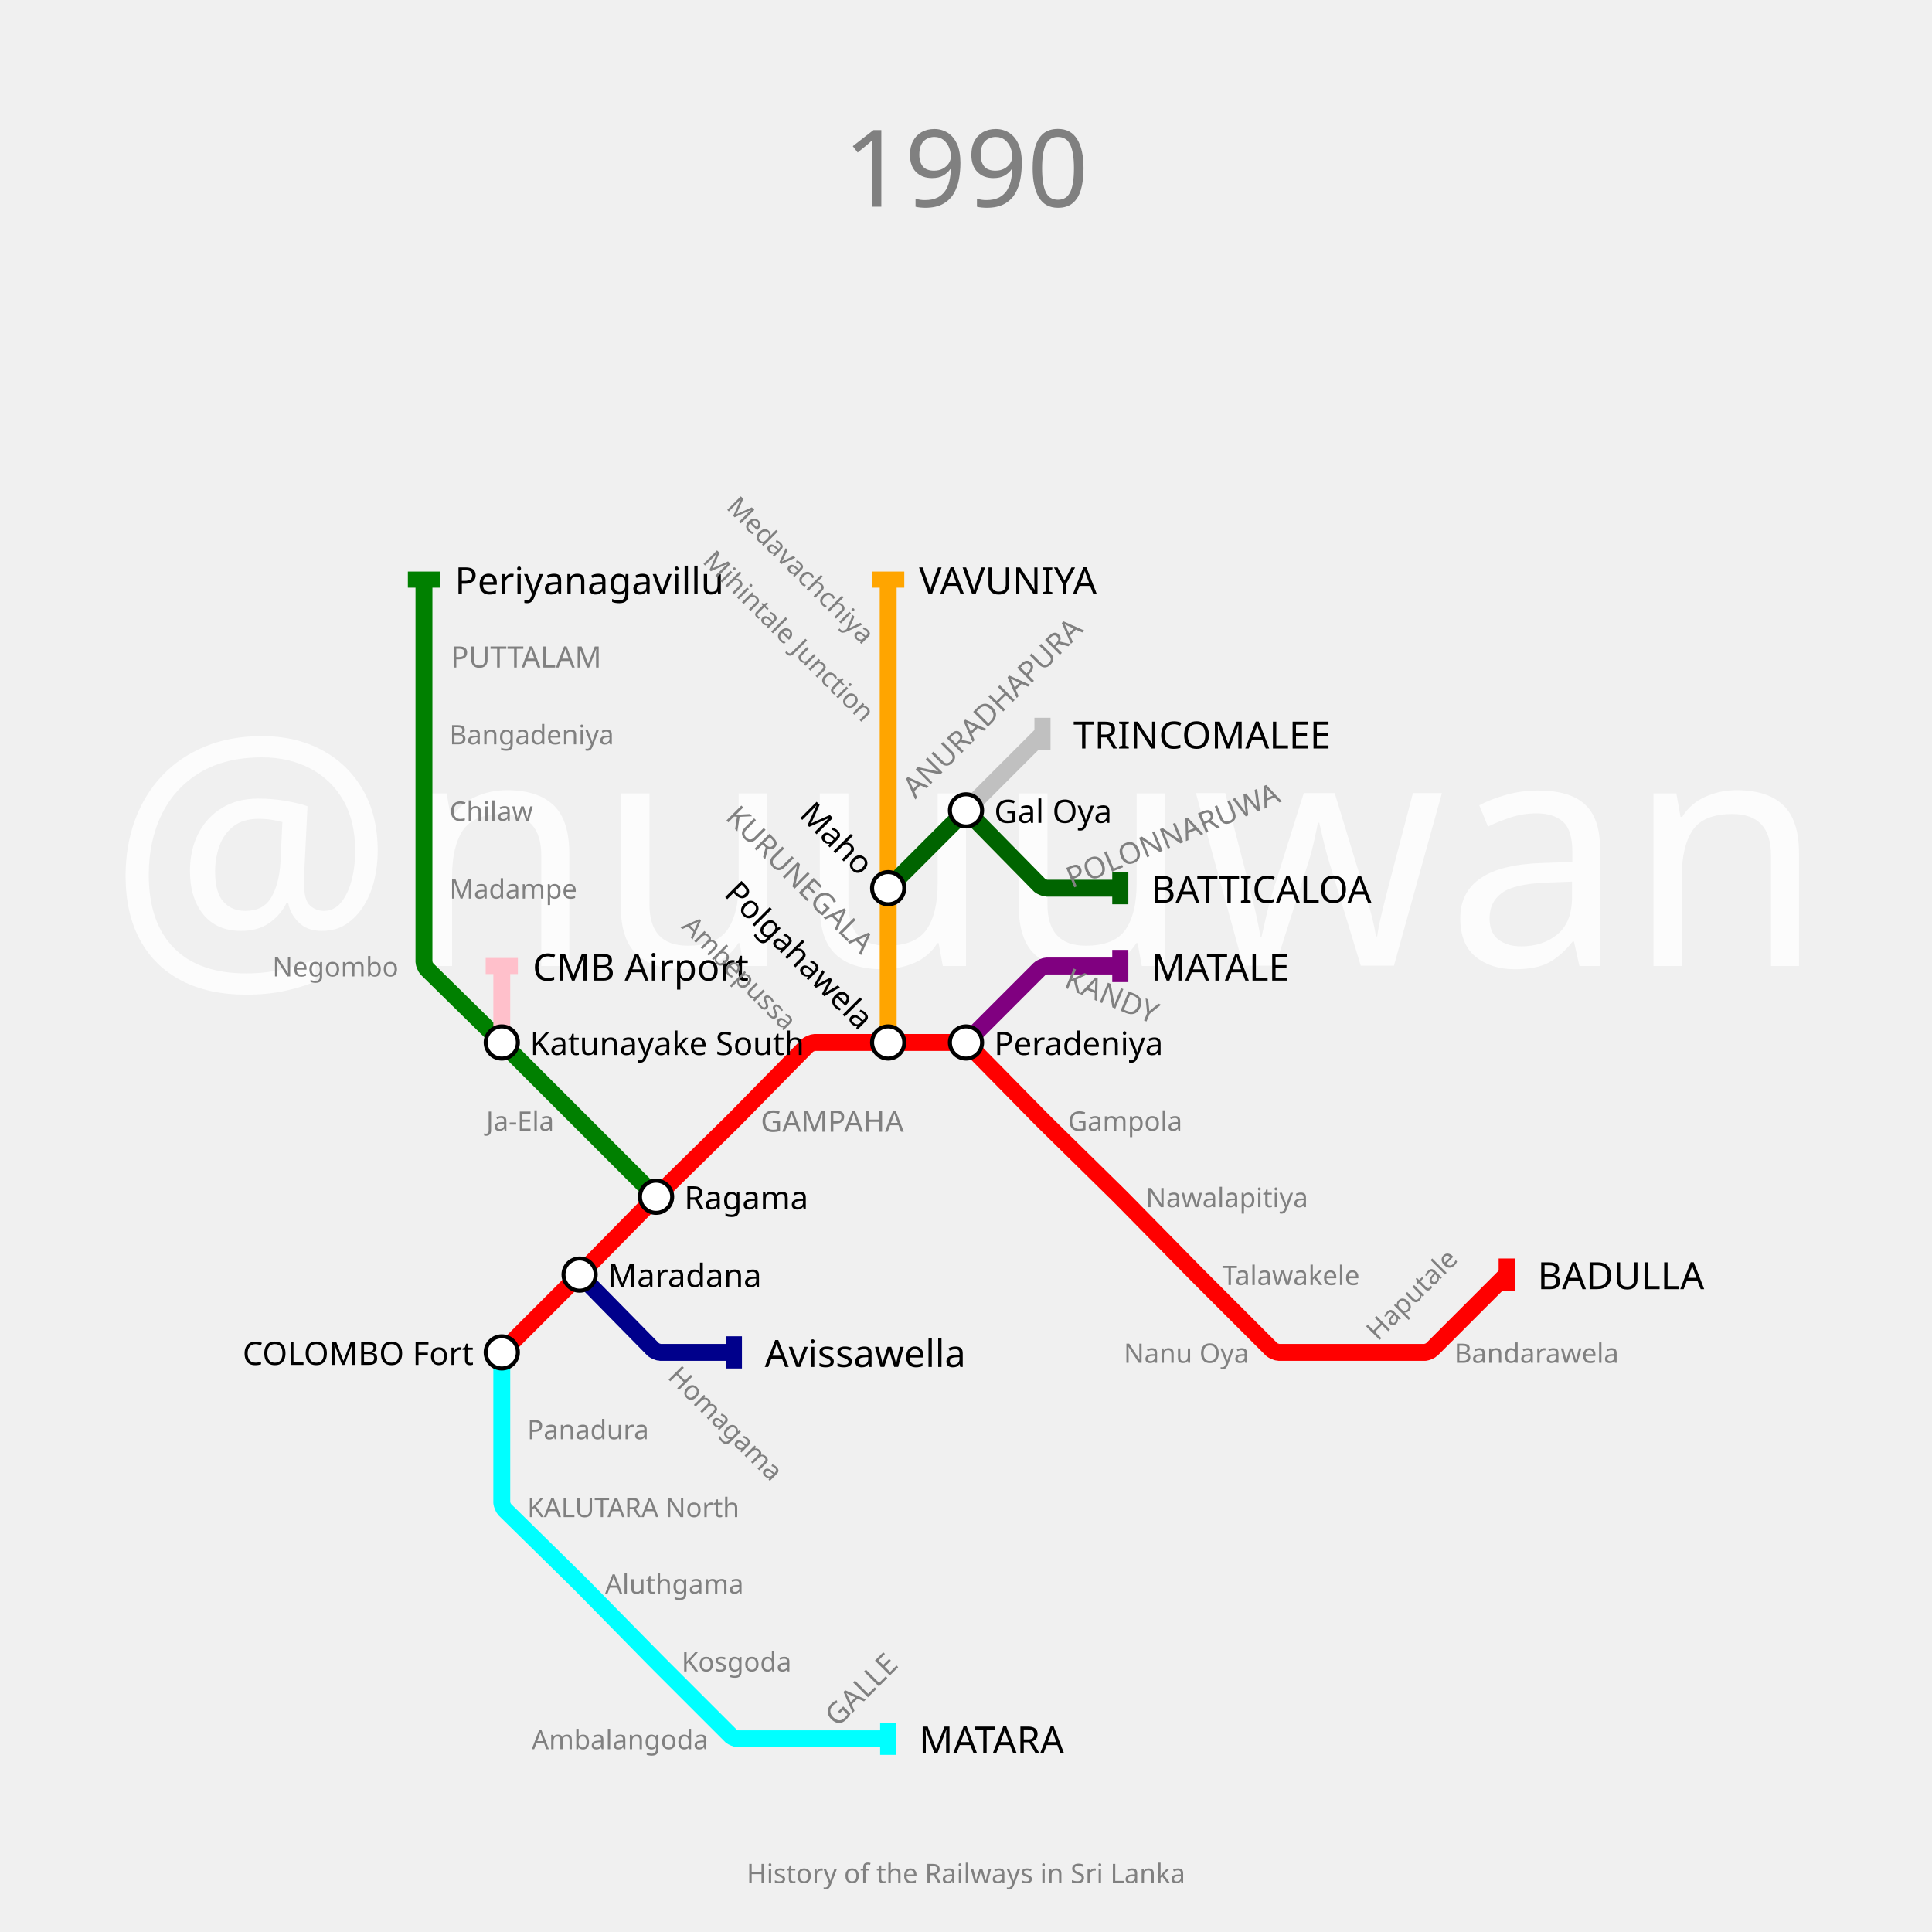
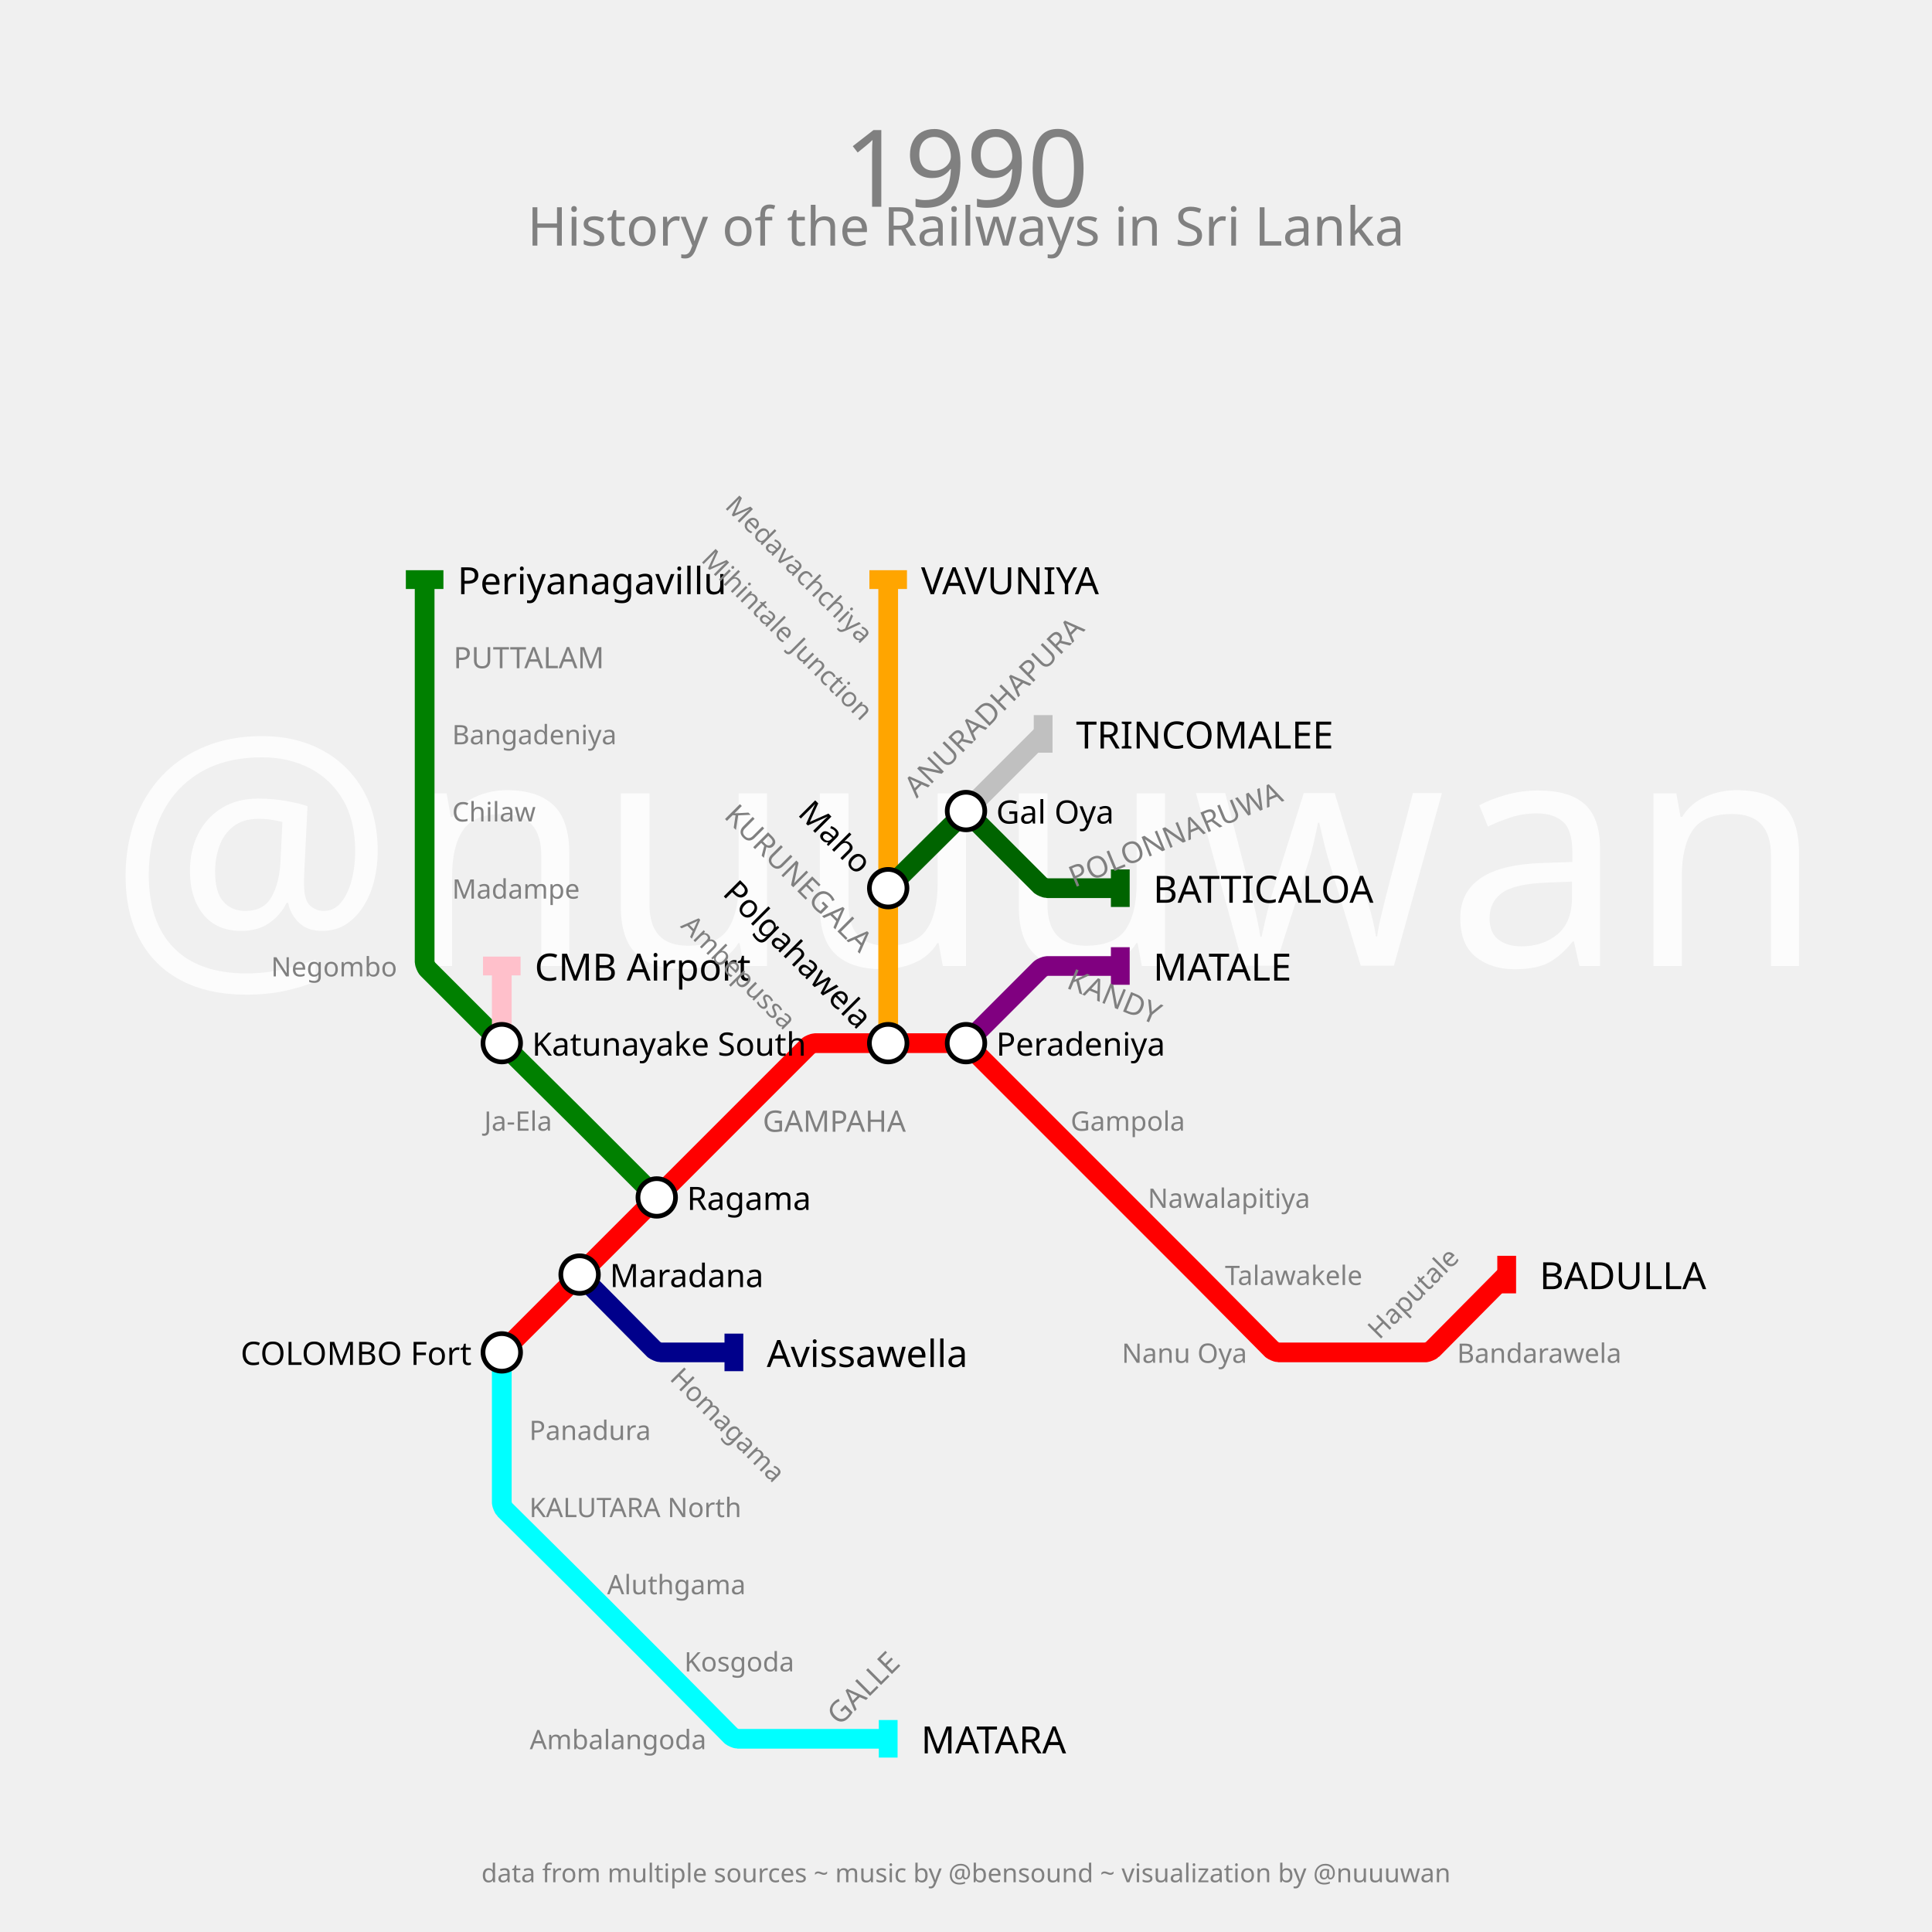
- <svg xmlns="http://www.w3.org/2000/svg" width="1440" height="1440" padding="144">
-   <text fill="#fcfcfc" stroke="none" font-size="240.0" font-family="p22" x="720.0" y="720.0" text-anchor="middle" dominant-baseline="center">@nuuuwan</text>
-   <text fill="gray" stroke="none" font-size="80" font-family="p22" x="720.0" y="92.0" text-anchor="middle" dominant-baseline="hanging">1990</text>
-   <text fill="gray" stroke="none" font-size="20" font-family="p22" x="720.0" y="1388.0" text-anchor="middle" dominant-baseline="text-top">History of the Railways in Sri Lanka</text>
+ <svg xmlns="http://www.w3.org/2000/svg" width="2880" height="2880" padding="288">
+   <text fill="#fcfcfc" stroke="none" font-size="480.0" font-family="p22" x="1440.0" y="1440.0" text-anchor="middle" dominant-baseline="center">@nuuuwan</text>
+   <text fill="gray" stroke="none" font-size="160" font-family="p22" x="1440.0" y="184.0" text-anchor="middle" dominant-baseline="hanging">1990</text>
+   <text fill="gray" stroke="none" font-size="80" font-family="p22" x="1440.0" y="304.0" text-anchor="middle" dominant-baseline="hanging">History of the Railways in Sri Lanka</text>
+   <text fill="gray" stroke="none" font-size="38.4" font-family="p22" x="1440.0" y="2776.0" text-anchor="middle" dominant-baseline="text-top">data from multiple sources ~ music by @bensound ~ visualization by @nuuuwan</text>
  <g>
-     <path fill="none" stroke-width="12.6" stroke-opacity="1" d="M 374.0,1008.0 L 429.125,952.875 C 430.083,951.917 433.9,948.067 434.85,947.1 L 486.293,894.755 C 487.195,893.837 490.837,890.195 491.755,889.293 L 544.238,837.715 C 545.159,836.81 548.81,833.159 549.715,832.238 L 601.967,779.068 C 602.645,778.379 605.933,777.0 606.9,777.0 L 662.0,777.0 L 717.1,777.0 C 718.067,777.0 721.355,778.379 722.033,779.068 L 774.252,832.203 C 775.168,833.136 778.864,836.832 779.797,837.748 L 832.24,889.287 C 833.16,890.192 836.808,893.84 837.713,894.76 L 889.286,947.238 C 890.19,948.159 893.826,951.826 894.738,952.738 L 947.949,1005.949 C 948.633,1006.633 951.933,1008.0 952.9,1008.0 L 1008.0,1008.0 L 1062.15,1008.0 C 1063.1,1008.0 1066.344,1006.656 1067.015,1005.985 L 1123.0,950.0" stroke="red" />
-     <rect stroke="none" fill-opacity="1" x="1117" y="938" width="12" height="24" fill="red" />
+     <path fill="none" stroke-width="29.4" stroke-opacity="1" d="M 748.0,2016.0 L 864.0,1900.0 L 979.0,1785.0 L 1094.0,1670.0 L 1204.934,1559.066 C 1206.289,1557.711 1212.833,1555.0 1214.75,1555.0 L 1324.0,1555.0 L 1434.2,1555.0 C 1436.133,1555.0 1442.734,1557.734 1444.101,1559.101 L 1555.0,1670.0 L 1670.0,1785.0 L 1779.25,1894.25 C 1781.167,1896.167 1788.817,1903.85 1790.725,1905.775 L 1895.917,2011.881 C 1897.278,2013.254 1903.867,2016.0 1905.8,2016.0 L 2016.0,2016.0 L 2125.25,2016.0 C 2127.167,2016.0 2133.699,2013.278 2135.048,2011.917 L 2246.0,1900.0" stroke="red" />
+     <rect stroke="none" fill-opacity="1" x="2232" y="1872" width="28" height="56" fill="red" />
  </g>
  <g>
-     <path fill="none" stroke-width="12.6" stroke-opacity="1" d="M 720.0,777.0 L 774.949,722.051 C 775.633,721.367 778.933,720.0 779.9,720.0 L 835.0,720.0" stroke="purple" />
-     <rect stroke="none" fill-opacity="1" x="829" y="708" width="12" height="24" fill="purple" />
+     <path fill="none" stroke-width="29.4" stroke-opacity="1" d="M 1440.0,1555.0 L 1550.934,1444.066 C 1552.289,1442.711 1558.833,1440.0 1560.75,1440.0 L 1670.0,1440.0" stroke="purple" />
+     <rect stroke="none" fill-opacity="1" x="1656" y="1412" width="28" height="56" fill="purple" />
  </g>
  <g>
-     <path fill="none" stroke-width="12.6" stroke-opacity="1" d="M 374.0,1008.0 L 374.0,1065.0 L 374.0,1120.1 C 374.0,1121.067 375.379,1124.355 376.068,1125.033 L 429.203,1177.252 C 430.136,1178.168 433.832,1181.864 434.748,1182.797 L 486.287,1235.24 C 487.192,1236.16 490.824,1239.824 491.736,1240.736 L 544.985,1293.985 C 545.656,1294.656 548.9,1296.0 549.85,1296.0 L 604.0,1296.0 L 662.0,1296.0" stroke="cyan" />
-     <rect stroke="none" fill-opacity="1" x="656" y="1284" width="12" height="24" fill="cyan" />
+     <path fill="none" stroke-width="29.4" stroke-opacity="1" d="M 748.0,2016.0 L 748.0,2131.0 L 748.0,2240.25 C 748.0,2242.167 750.722,2248.699 752.083,2250.048 L 858.404,2355.452 C 860.269,2357.302 867.715,2364.715 869.572,2366.572 L 973.529,2470.529 C 975.352,2472.352 982.632,2479.663 984.448,2481.495 L 1089.952,2587.917 C 1091.301,2589.278 1097.833,2592.0 1099.75,2592.0 L 1209.0,2592.0 L 1324.0,2592.0" stroke="cyan" />
+     <rect stroke="none" fill-opacity="1" x="1310" y="2564" width="28" height="56" fill="cyan" />
  </g>
  <g>
-     <path fill="none" stroke-width="12.6" stroke-opacity="1" d="M 662.0,777.0 L 662.0,720.0 L 662.0,662.0 L 662.0,604.0 L 662.0,547.0 L 662.0,489.0 L 662.0,432.0" stroke="orange" />
-     <rect stroke="none" fill-opacity="1" x="650" y="426" width="24" height="12" fill="orange" />
+     <path fill="none" stroke-width="29.4" stroke-opacity="1" d="M 1324.0,1555.0 L 1324.0,1440.0 L 1324.0,1324.0 L 1324.0,1209.0 L 1324.0,1094.0 L 1324.0,979.0 L 1324.0,864.0" stroke="orange" />
+     <rect stroke="none" fill-opacity="1" x="1296" y="850" width="56" height="28" fill="orange" />
  </g>
  <g>
-     <path fill="none" stroke-width="12.6" stroke-opacity="1" d="M 432.0,950.0 L 486.967,1005.932 C 487.645,1006.621 490.933,1008.0 491.9,1008.0 L 547.0,1008.0" stroke="darkblue" />
-     <rect stroke="none" fill-opacity="1" x="541" y="996" width="12" height="24" fill="darkblue" />
+     <path fill="none" stroke-width="29.4" stroke-opacity="1" d="M 864.0,1900.0 L 974.952,2011.917 C 976.301,2013.278 982.833,2016.0 984.75,2016.0 L 1094.0,2016.0" stroke="darkblue" />
+     <rect stroke="none" fill-opacity="1" x="1080" y="1988" width="28" height="56" fill="darkblue" />
  </g>
  <g>
-     <path fill="none" stroke-width="12.6" stroke-opacity="1" d="M 489.0,892.0 L 432.0,835.0 L 376.875,779.875 C 375.917,778.917 372.067,775.1 371.1,774.15 L 318.068,722.033 C 317.379,721.355 316.0,718.067 316.0,717.1 L 316.0,662.0 L 316.0,604.0 L 316.0,547.0 L 316.0,489.0 L 316.0,432.0" stroke="green" />
-     <rect stroke="none" fill-opacity="1" x="304" y="426" width="24" height="12" fill="green" />
+     <path fill="none" stroke-width="29.4" stroke-opacity="1" d="M 979.0,1785.0 L 869.75,1675.75 C 867.833,1673.833 860.15,1666.183 858.225,1664.275 L 753.511,1560.464 C 751.674,1558.642 744.342,1551.342 742.512,1549.512 L 637.101,1444.101 C 635.734,1442.734 633.0,1436.133 633.0,1434.2 L 633.0,1324.0 L 633.0,1209.0 L 633.0,1094.0 L 633.0,979.0 L 633.0,864.0" stroke="green" />
+     <rect stroke="none" fill-opacity="1" x="605" y="850" width="56" height="28" fill="green" />
  </g>
  <g>
-     <path fill="none" stroke-width="12.6" stroke-opacity="1" d="M 662.0,662.0 L 717.125,606.875 C 718.083,605.917 721.9,605.933 722.85,606.9 L 774.967,659.932 C 775.645,660.621 778.933,662.0 779.9,662.0 L 835.0,662.0" stroke="darkgreen" />
-     <rect stroke="none" fill-opacity="1" x="829" y="650" width="12" height="24" fill="darkgreen" />
+     <path fill="none" stroke-width="29.4" stroke-opacity="1" d="M 1324.0,1324.0 L 1434.225,1214.725 C 1436.15,1212.817 1443.833,1212.833 1445.75,1214.75 L 1550.934,1319.934 C 1552.289,1321.289 1558.833,1324.0 1560.75,1324.0 L 1670.0,1324.0" stroke="darkgreen" />
+     <rect stroke="none" fill-opacity="1" x="1656" y="1296" width="28" height="56" fill="darkgreen" />
  </g>
  <g>
-     <path fill="none" stroke-width="12.6" stroke-opacity="1" d="M 720.0,604.0 L 777.0,547.0" stroke="silver" />
-     <rect stroke="none" fill-opacity="1" x="771" y="535" width="12" height="24" fill="silver" />
+     <path fill="none" stroke-width="29.4" stroke-opacity="1" d="M 1440.0,1209.0 L 1555.0,1094.0" stroke="silver" />
+     <rect stroke="none" fill-opacity="1" x="1541" y="1066" width="28" height="56" fill="silver" />
  </g>
  <g>
-     <path fill="none" stroke-width="12.6" stroke-opacity="1" d="M 374.0,777.0 L 374.0,720.0" stroke="pink" />
-     <rect stroke="none" fill-opacity="1" x="362" y="714" width="24" height="12" fill="pink" />
+     <path fill="none" stroke-width="29.4" stroke-opacity="1" d="M 748.0,1555.0 L 748.0,1440.0" stroke="pink" />
+     <rect stroke="none" fill-opacity="1" x="720" y="1426" width="56" height="28" fill="pink" />
  </g>
  <g>
-     <text fill="black" stroke="none" font-size="28.0" font-family="p22" font-weight="100" text-anchor="start" dominant-baseline="central" x="1146.0" y="950" transform="translate(1123,950) rotate(0) translate(-1123,-950)">BADULLA</text>
+     <text fill="black" stroke="none" font-size="56.0" font-family="p22" font-weight="100" text-anchor="start" dominant-baseline="central" x="2295.0" y="1900" transform="translate(2246,1900) rotate(0) translate(-2246,-1900)">BADULLA</text>
  </g>
  <g>
-     <text fill="black" stroke="none" font-size="28.0" font-family="p22" font-weight="100" text-anchor="start" dominant-baseline="central" x="858.0" y="720" transform="translate(835,720) rotate(0) translate(-835,-720)">MATALE</text>
+     <text fill="black" stroke="none" font-size="56.0" font-family="p22" font-weight="100" text-anchor="start" dominant-baseline="central" x="1719.0" y="1440" transform="translate(1670,1440) rotate(0) translate(-1670,-1440)">MATALE</text>
  </g>
  <g>
-     <text fill="black" stroke="none" font-size="28.0" font-family="p22" font-weight="100" text-anchor="start" dominant-baseline="central" x="685.0" y="1296" transform="translate(662,1296) rotate(0) translate(-662,-1296)">MATARA</text>
+     <text fill="black" stroke="none" font-size="56.0" font-family="p22" font-weight="100" text-anchor="start" dominant-baseline="central" x="1373.0" y="2592" transform="translate(1324,2592) rotate(0) translate(-1324,-2592)">MATARA</text>
  </g>
  <g>
-     <text fill="black" stroke="none" font-size="28.0" font-family="p22" font-weight="100" text-anchor="start" dominant-baseline="central" x="685.0" y="432" transform="translate(662,432) rotate(0) translate(-662,-432)">VAVUNIYA</text>
+     <text fill="black" stroke="none" font-size="56.0" font-family="p22" font-weight="100" text-anchor="start" dominant-baseline="central" x="1373.0" y="864" transform="translate(1324,864) rotate(0) translate(-1324,-864)">VAVUNIYA</text>
  </g>
  <g>
-     <text fill="black" stroke="none" font-size="28.0" font-family="p22" font-weight="100" text-anchor="start" dominant-baseline="central" x="570.0" y="1008" transform="translate(547,1008) rotate(0) translate(-547,-1008)">Avissawella</text>
+     <text fill="black" stroke="none" font-size="56.0" font-family="p22" font-weight="100" text-anchor="start" dominant-baseline="central" x="1143.0" y="2016" transform="translate(1094,2016) rotate(0) translate(-1094,-2016)">Avissawella</text>
  </g>
  <g>
-     <text fill="black" stroke="none" font-size="28.0" font-family="p22" font-weight="100" text-anchor="start" dominant-baseline="central" x="339.0" y="432" transform="translate(316,432) rotate(0) translate(-316,-432)">Periyanagavillu</text>
+     <text fill="black" stroke="none" font-size="56.0" font-family="p22" font-weight="100" text-anchor="start" dominant-baseline="central" x="682.0" y="864" transform="translate(633,864) rotate(0) translate(-633,-864)">Periyanagavillu</text>
  </g>
  <g>
-     <text fill="black" stroke="none" font-size="28.0" font-family="p22" font-weight="100" text-anchor="start" dominant-baseline="central" x="858.0" y="662" transform="translate(835,662) rotate(0) translate(-835,-662)">BATTICALOA</text>
+     <text fill="black" stroke="none" font-size="56.0" font-family="p22" font-weight="100" text-anchor="start" dominant-baseline="central" x="1719.0" y="1324" transform="translate(1670,1324) rotate(0) translate(-1670,-1324)">BATTICALOA</text>
  </g>
  <g>
-     <text fill="black" stroke="none" font-size="28.0" font-family="p22" font-weight="100" text-anchor="start" dominant-baseline="central" x="800.0" y="547" transform="translate(777,547) rotate(0) translate(-777,-547)">TRINCOMALEE</text>
+     <text fill="black" stroke="none" font-size="56.0" font-family="p22" font-weight="100" text-anchor="start" dominant-baseline="central" x="1604.0" y="1094" transform="translate(1555,1094) rotate(0) translate(-1555,-1094)">TRINCOMALEE</text>
  </g>
  <g>
-     <text fill="black" stroke="none" font-size="28.0" font-family="p22" font-weight="100" text-anchor="start" dominant-baseline="central" x="397.0" y="720" transform="translate(374,720) rotate(0) translate(-374,-720)">CMB Airport</text>
+     <text fill="black" stroke="none" font-size="56.0" font-family="p22" font-weight="100" text-anchor="start" dominant-baseline="central" x="797.0" y="1440" transform="translate(748,1440) rotate(0) translate(-748,-1440)">CMB Airport</text>
  </g>
  <g>
-     <circle r="12" fill="white" stroke="black" stroke-width="3.0" cx="374" cy="1008" />
-     <text fill="black" stroke="none" font-size="24.0" font-family="p22" font-weight="100" text-anchor="end" dominant-baseline="central" x="353.0" y="1008" transform="translate(374,1008) rotate(0) translate(-374,-1008)">COLOMBO Fort</text>
+     <circle r="28" fill="white" stroke="black" stroke-width="7.0" cx="748" cy="2016" />
+     <text fill="black" stroke="none" font-size="48.0" font-family="p22" font-weight="100" text-anchor="end" dominant-baseline="central" x="703.0" y="2016" transform="translate(748,2016) rotate(0) translate(-748,-2016)">COLOMBO Fort</text>
  </g>
  <g>
-     <circle r="12" fill="white" stroke="black" stroke-width="3.0" cx="432" cy="950" />
-     <text fill="black" stroke="none" font-size="24.0" font-family="p22" font-weight="100" text-anchor="start" dominant-baseline="central" x="453.0" y="950" transform="translate(432,950) rotate(0) translate(-432,-950)">Maradana</text>
+     <circle r="28" fill="white" stroke="black" stroke-width="7.0" cx="864" cy="1900" />
+     <text fill="black" stroke="none" font-size="48.0" font-family="p22" font-weight="100" text-anchor="start" dominant-baseline="central" x="909.0" y="1900" transform="translate(864,1900) rotate(0) translate(-864,-1900)">Maradana</text>
  </g>
  <g>
-     <circle r="12" fill="white" stroke="black" stroke-width="3.0" cx="489" cy="892" />
-     <text fill="black" stroke="none" font-size="24.0" font-family="p22" font-weight="100" text-anchor="start" dominant-baseline="central" x="510.0" y="892" transform="translate(489,892) rotate(0) translate(-489,-892)">Ragama</text>
+     <circle r="28" fill="white" stroke="black" stroke-width="7.0" cx="979" cy="1785" />
+     <text fill="black" stroke="none" font-size="48.0" font-family="p22" font-weight="100" text-anchor="start" dominant-baseline="central" x="1024.0" y="1785" transform="translate(979,1785) rotate(0) translate(-979,-1785)">Ragama</text>
  </g>
  <g>
-     <circle r="12" fill="white" stroke="black" stroke-width="3.0" cx="662" cy="777" />
-     <text fill="black" stroke="none" font-size="24.0" font-family="p22" font-weight="100" text-anchor="end" dominant-baseline="central" x="641.0" y="777" transform="translate(662,777) rotate(45) translate(-662,-777)">Polgahawela</text>
+     <circle r="28" fill="white" stroke="black" stroke-width="7.0" cx="1324" cy="1555" />
+     <text fill="black" stroke="none" font-size="48.0" font-family="p22" font-weight="100" text-anchor="end" dominant-baseline="central" x="1279.0" y="1555" transform="translate(1324,1555) rotate(45) translate(-1324,-1555)">Polgahawela</text>
  </g>
  <g>
-     <circle r="12" fill="white" stroke="black" stroke-width="3.0" cx="720" cy="777" />
-     <text fill="black" stroke="none" font-size="24.0" font-family="p22" font-weight="100" text-anchor="start" dominant-baseline="central" x="741.0" y="777" transform="translate(720,777) rotate(0) translate(-720,-777)">Peradeniya</text>
+     <circle r="28" fill="white" stroke="black" stroke-width="7.0" cx="1440" cy="1555" />
+     <text fill="black" stroke="none" font-size="48.0" font-family="p22" font-weight="100" text-anchor="start" dominant-baseline="central" x="1485.0" y="1555" transform="translate(1440,1555) rotate(0) translate(-1440,-1555)">Peradeniya</text>
  </g>
  <g>
-     <circle r="12" fill="white" stroke="black" stroke-width="3.0" cx="662" cy="662" />
-     <text fill="black" stroke="none" font-size="24.0" font-family="p22" font-weight="100" text-anchor="end" dominant-baseline="central" x="641.0" y="662" transform="translate(662,662) rotate(45) translate(-662,-662)">Maho</text>
+     <circle r="28" fill="white" stroke="black" stroke-width="7.0" cx="1324" cy="1324" />
+     <text fill="black" stroke="none" font-size="48.0" font-family="p22" font-weight="100" text-anchor="end" dominant-baseline="central" x="1279.0" y="1324" transform="translate(1324,1324) rotate(45) translate(-1324,-1324)">Maho</text>
  </g>
  <g>
-     <circle r="12" fill="white" stroke="black" stroke-width="3.0" cx="374" cy="777" />
-     <text fill="black" stroke="none" font-size="24.0" font-family="p22" font-weight="100" text-anchor="start" dominant-baseline="central" x="395.0" y="777" transform="translate(374,777) rotate(0) translate(-374,-777)">Katunayake South</text>
+     <circle r="28" fill="white" stroke="black" stroke-width="7.0" cx="748" cy="1555" />
+     <text fill="black" stroke="none" font-size="48.0" font-family="p22" font-weight="100" text-anchor="start" dominant-baseline="central" x="793.0" y="1555" transform="translate(748,1555) rotate(0) translate(-748,-1555)">Katunayake South</text>
  </g>
  <g>
-     <circle r="12" fill="white" stroke="black" stroke-width="3.0" cx="720" cy="604" />
-     <text fill="black" stroke="none" font-size="24.0" font-family="p22" font-weight="100" text-anchor="start" dominant-baseline="central" x="741.0" y="604" transform="translate(720,604) rotate(0) translate(-720,-604)">Gal Oya</text>
+     <circle r="28" fill="white" stroke="black" stroke-width="7.0" cx="1440" cy="1209" />
+     <text fill="black" stroke="none" font-size="48.0" font-family="p22" font-weight="100" text-anchor="start" dominant-baseline="central" x="1485.0" y="1209" transform="translate(1440,1209) rotate(0) translate(-1440,-1209)">Gal Oya</text>
  </g>
  <g>
-     <text fill="gray" stroke="none" font-size="22.0" font-family="p22" font-weight="100" text-anchor="start" dominant-baseline="central" x="567.0" y="835" transform="translate(547,835) rotate(0) translate(-547,-835)">GAMPAHA</text>
+     <text fill="gray" stroke="none" font-size="44.0" font-family="p22" font-weight="100" text-anchor="start" dominant-baseline="central" x="1137.0" y="1670" transform="translate(1094,1670) rotate(0) translate(-1094,-1670)">GAMPAHA</text>
  </g>
  <g>
-     <text fill="gray" stroke="none" font-size="22.0" font-family="p22" font-weight="100" text-anchor="start" dominant-baseline="central" x="797.0" y="720" transform="translate(777,720) rotate(-337.5) translate(-777,-720)">KANDY</text>
+     <text fill="gray" stroke="none" font-size="44.0" font-family="p22" font-weight="100" text-anchor="start" dominant-baseline="central" x="1598.0" y="1440" transform="translate(1555,1440) rotate(-337.5) translate(-1555,-1440)">KANDY</text>
  </g>
  <g>
-     <text fill="gray" stroke="none" font-size="22.0" font-family="p22" font-weight="100" text-anchor="start" dominant-baseline="central" x="624.0" y="1296" transform="translate(604,1296) rotate(-45) translate(-604,-1296)">GALLE</text>
+     <text fill="gray" stroke="none" font-size="44.0" font-family="p22" font-weight="100" text-anchor="start" dominant-baseline="central" x="1252.0" y="2592" transform="translate(1209,2592) rotate(-45) translate(-1209,-2592)">GALLE</text>
  </g>
  <g>
-     <text fill="gray" stroke="none" font-size="22.0" font-family="p22" font-weight="100" text-anchor="end" dominant-baseline="central" x="642.0" y="720" transform="translate(662,720) rotate(45) translate(-662,-720)">KURUNEGALA</text>
+     <text fill="gray" stroke="none" font-size="44.0" font-family="p22" font-weight="100" text-anchor="end" dominant-baseline="central" x="1281.0" y="1440" transform="translate(1324,1440) rotate(45) translate(-1324,-1440)">KURUNEGALA</text>
  </g>
  <g>
-     <text fill="gray" stroke="none" font-size="22.0" font-family="p22" font-weight="100" text-anchor="start" dominant-baseline="central" x="682.0" y="604" transform="translate(662,604) rotate(-45) translate(-662,-604)">ANURADHAPURA</text>
+     <text fill="gray" stroke="none" font-size="44.0" font-family="p22" font-weight="100" text-anchor="start" dominant-baseline="central" x="1367.0" y="1209" transform="translate(1324,1209) rotate(-45) translate(-1324,-1209)">ANURADHAPURA</text>
  </g>
  <g>
-     <text fill="gray" stroke="none" font-size="22.0" font-family="p22" font-weight="100" text-anchor="start" dominant-baseline="central" x="336.0" y="489" transform="translate(316,489) rotate(0) translate(-316,-489)">PUTTALAM</text>
+     <text fill="gray" stroke="none" font-size="44.0" font-family="p22" font-weight="100" text-anchor="start" dominant-baseline="central" x="676.0" y="979" transform="translate(633,979) rotate(0) translate(-633,-979)">PUTTALAM</text>
  </g>
  <g>
-     <text fill="gray" stroke="none" font-size="22.0" font-family="p22" font-weight="100" text-anchor="start" dominant-baseline="central" x="797.0" y="662" transform="translate(777,662) rotate(-22.5) translate(-777,-662)">POLONNARUWA</text>
+     <text fill="gray" stroke="none" font-size="44.0" font-family="p22" font-weight="100" text-anchor="start" dominant-baseline="central" x="1598.0" y="1324" transform="translate(1555,1324) rotate(-22.5) translate(-1555,-1324)">POLONNARUWA</text>
  </g>
  <g>
-     <text fill="gray" stroke="none" font-size="20" font-family="p22" font-weight="100" text-anchor="end" dominant-baseline="central" x="585.0" y="777" transform="translate(604,777) rotate(45) translate(-604,-777)">Ambepussa</text>
+     <text fill="gray" stroke="none" font-size="40" font-family="p22" font-weight="100" text-anchor="end" dominant-baseline="central" x="1168.0" y="1555" transform="translate(1209,1555) rotate(45) translate(-1209,-1555)">Ambepussa</text>
  </g>
  <g>
-     <text fill="gray" stroke="none" font-size="20" font-family="p22" font-weight="100" text-anchor="start" dominant-baseline="central" x="796.0" y="835" transform="translate(777,835) rotate(0) translate(-777,-835)">Gampola</text>
+     <text fill="gray" stroke="none" font-size="40" font-family="p22" font-weight="100" text-anchor="start" dominant-baseline="central" x="1596.0" y="1670" transform="translate(1555,1670) rotate(0) translate(-1555,-1670)">Gampola</text>
  </g>
  <g>
-     <text fill="gray" stroke="none" font-size="20" font-family="p22" font-weight="100" text-anchor="start" dominant-baseline="central" x="854.0" y="892" transform="translate(835,892) rotate(0) translate(-835,-892)">Nawalapitiya</text>
+     <text fill="gray" stroke="none" font-size="40" font-family="p22" font-weight="100" text-anchor="start" dominant-baseline="central" x="1711.0" y="1785" transform="translate(1670,1785) rotate(0) translate(-1670,-1785)">Nawalapitiya</text>
  </g>
  <g>
-     <text fill="gray" stroke="none" font-size="20" font-family="p22" font-weight="100" text-anchor="start" dominant-baseline="central" x="911.0" y="950" transform="translate(892,950) rotate(0) translate(-892,-950)">Talawakele</text>
+     <text fill="gray" stroke="none" font-size="40" font-family="p22" font-weight="100" text-anchor="start" dominant-baseline="central" x="1826.0" y="1900" transform="translate(1785,1900) rotate(0) translate(-1785,-1900)">Talawakele</text>
  </g>
  <g>
-     <text fill="gray" stroke="none" font-size="20" font-family="p22" font-weight="100" text-anchor="end" dominant-baseline="central" x="931.0" y="1008" transform="translate(950,1008) rotate(0) translate(-950,-1008)">Nanu Oya</text>
+     <text fill="gray" stroke="none" font-size="40" font-family="p22" font-weight="100" text-anchor="end" dominant-baseline="central" x="1859.0" y="2016" transform="translate(1900,2016) rotate(0) translate(-1900,-2016)">Nanu Oya</text>
  </g>
  <g>
-     <text fill="gray" stroke="none" font-size="20" font-family="p22" font-weight="100" text-anchor="start" dominant-baseline="central" x="1027.0" y="1008" transform="translate(1008,1008) rotate(-45) translate(-1008,-1008)">Haputale</text>
+     <text fill="gray" stroke="none" font-size="40" font-family="p22" font-weight="100" text-anchor="start" dominant-baseline="central" x="2057.0" y="2016" transform="translate(2016,2016) rotate(-45) translate(-2016,-2016)">Haputale</text>
  </g>
  <g>
-     <text fill="gray" stroke="none" font-size="20" font-family="p22" font-weight="100" text-anchor="start" dominant-baseline="central" x="1084.0" y="1008" transform="translate(1065,1008) rotate(0) translate(-1065,-1008)">Bandarawela</text>
+     <text fill="gray" stroke="none" font-size="40" font-family="p22" font-weight="100" text-anchor="start" dominant-baseline="central" x="2172.0" y="2016" transform="translate(2131,2016) rotate(0) translate(-2131,-2016)">Bandarawela</text>
  </g>
  <g>
-     <text fill="gray" stroke="none" font-size="20" font-family="p22" font-weight="100" text-anchor="start" dominant-baseline="central" x="393.0" y="1065" transform="translate(374,1065) rotate(0) translate(-374,-1065)">Panadura</text>
+     <text fill="gray" stroke="none" font-size="40" font-family="p22" font-weight="100" text-anchor="start" dominant-baseline="central" x="789.0" y="2131" transform="translate(748,2131) rotate(0) translate(-748,-2131)">Panadura</text>
  </g>
  <g>
-     <text fill="gray" stroke="none" font-size="20" font-family="p22" font-weight="100" text-anchor="start" dominant-baseline="central" x="393.0" y="1123" transform="translate(374,1123) rotate(0) translate(-374,-1123)">KALUTARA North</text>
+     <text fill="gray" stroke="none" font-size="40" font-family="p22" font-weight="100" text-anchor="start" dominant-baseline="central" x="789.0" y="2246" transform="translate(748,2246) rotate(0) translate(-748,-2246)">KALUTARA North</text>
  </g>
  <g>
-     <text fill="gray" stroke="none" font-size="20" font-family="p22" font-weight="100" text-anchor="start" dominant-baseline="central" x="451.0" y="1180" transform="translate(432,1180) rotate(0) translate(-432,-1180)">Aluthgama</text>
+     <text fill="gray" stroke="none" font-size="40" font-family="p22" font-weight="100" text-anchor="start" dominant-baseline="central" x="905.0" y="2361" transform="translate(864,2361) rotate(0) translate(-864,-2361)">Aluthgama</text>
  </g>
  <g>
-     <text fill="gray" stroke="none" font-size="20" font-family="p22" font-weight="100" text-anchor="start" dominant-baseline="central" x="508.0" y="1238" transform="translate(489,1238) rotate(0) translate(-489,-1238)">Kosgoda</text>
+     <text fill="gray" stroke="none" font-size="40" font-family="p22" font-weight="100" text-anchor="start" dominant-baseline="central" x="1020.0" y="2476" transform="translate(979,2476) rotate(0) translate(-979,-2476)">Kosgoda</text>
  </g>
  <g>
-     <text fill="gray" stroke="none" font-size="20" font-family="p22" font-weight="100" text-anchor="end" dominant-baseline="central" x="528.0" y="1296" transform="translate(547,1296) rotate(0) translate(-547,-1296)">Ambalangoda</text>
+     <text fill="gray" stroke="none" font-size="40" font-family="p22" font-weight="100" text-anchor="end" dominant-baseline="central" x="1053.0" y="2592" transform="translate(1094,2592) rotate(0) translate(-1094,-2592)">Ambalangoda</text>
  </g>
  <g>
-     <text fill="gray" stroke="none" font-size="20" font-family="p22" font-weight="100" text-anchor="end" dominant-baseline="central" x="643.0" y="547" transform="translate(662,547) rotate(45) translate(-662,-547)">Mihintale Junction</text>
+     <text fill="gray" stroke="none" font-size="40" font-family="p22" font-weight="100" text-anchor="end" dominant-baseline="central" x="1283.0" y="1094" transform="translate(1324,1094) rotate(45) translate(-1324,-1094)">Mihintale Junction</text>
  </g>
  <g>
-     <text fill="gray" stroke="none" font-size="20" font-family="p22" font-weight="100" text-anchor="end" dominant-baseline="central" x="643.0" y="489" transform="translate(662,489) rotate(45) translate(-662,-489)">Medavachchiya</text>
+     <text fill="gray" stroke="none" font-size="40" font-family="p22" font-weight="100" text-anchor="end" dominant-baseline="central" x="1283.0" y="979" transform="translate(1324,979) rotate(45) translate(-1324,-979)">Medavachchiya</text>
  </g>
  <g>
-     <text fill="gray" stroke="none" font-size="20" font-family="p22" font-weight="100" text-anchor="start" dominant-baseline="central" x="508.0" y="1008" transform="translate(489,1008) rotate(-315) translate(-489,-1008)">Homagama</text>
+     <text fill="gray" stroke="none" font-size="40" font-family="p22" font-weight="100" text-anchor="start" dominant-baseline="central" x="1020.0" y="2016" transform="translate(979,2016) rotate(-315) translate(-979,-2016)">Homagama</text>
  </g>
  <g>
-     <text fill="gray" stroke="none" font-size="20" font-family="p22" font-weight="100" text-anchor="end" dominant-baseline="central" x="413.0" y="835" transform="translate(432,835) rotate(0) translate(-432,-835)">Ja-Ela</text>
+     <text fill="gray" stroke="none" font-size="40" font-family="p22" font-weight="100" text-anchor="end" dominant-baseline="central" x="823.0" y="1670" transform="translate(864,1670) rotate(0) translate(-864,-1670)">Ja-Ela</text>
  </g>
  <g>
-     <text fill="gray" stroke="none" font-size="20" font-family="p22" font-weight="100" text-anchor="end" dominant-baseline="central" x="297.0" y="720" transform="translate(316,720) rotate(0) translate(-316,-720)">Negombo</text>
+     <text fill="gray" stroke="none" font-size="40" font-family="p22" font-weight="100" text-anchor="end" dominant-baseline="central" x="592.0" y="1440" transform="translate(633,1440) rotate(0) translate(-633,-1440)">Negombo</text>
  </g>
  <g>
-     <text fill="gray" stroke="none" font-size="20" font-family="p22" font-weight="100" text-anchor="start" dominant-baseline="central" x="335.0" y="662" transform="translate(316,662) rotate(0) translate(-316,-662)">Madampe</text>
+     <text fill="gray" stroke="none" font-size="40" font-family="p22" font-weight="100" text-anchor="start" dominant-baseline="central" x="674.0" y="1324" transform="translate(633,1324) rotate(0) translate(-633,-1324)">Madampe</text>
  </g>
  <g>
-     <text fill="gray" stroke="none" font-size="20" font-family="p22" font-weight="100" text-anchor="start" dominant-baseline="central" x="335.0" y="604" transform="translate(316,604) rotate(0) translate(-316,-604)">Chilaw</text>
+     <text fill="gray" stroke="none" font-size="40" font-family="p22" font-weight="100" text-anchor="start" dominant-baseline="central" x="674.0" y="1209" transform="translate(633,1209) rotate(0) translate(-633,-1209)">Chilaw</text>
  </g>
  <g>
-     <text fill="gray" stroke="none" font-size="20" font-family="p22" font-weight="100" text-anchor="start" dominant-baseline="central" x="335.0" y="547" transform="translate(316,547) rotate(0) translate(-316,-547)">Bangadeniya</text>
+     <text fill="gray" stroke="none" font-size="40" font-family="p22" font-weight="100" text-anchor="start" dominant-baseline="central" x="674.0" y="1094" transform="translate(633,1094) rotate(0) translate(-633,-1094)">Bangadeniya</text>
  </g>
</svg>
